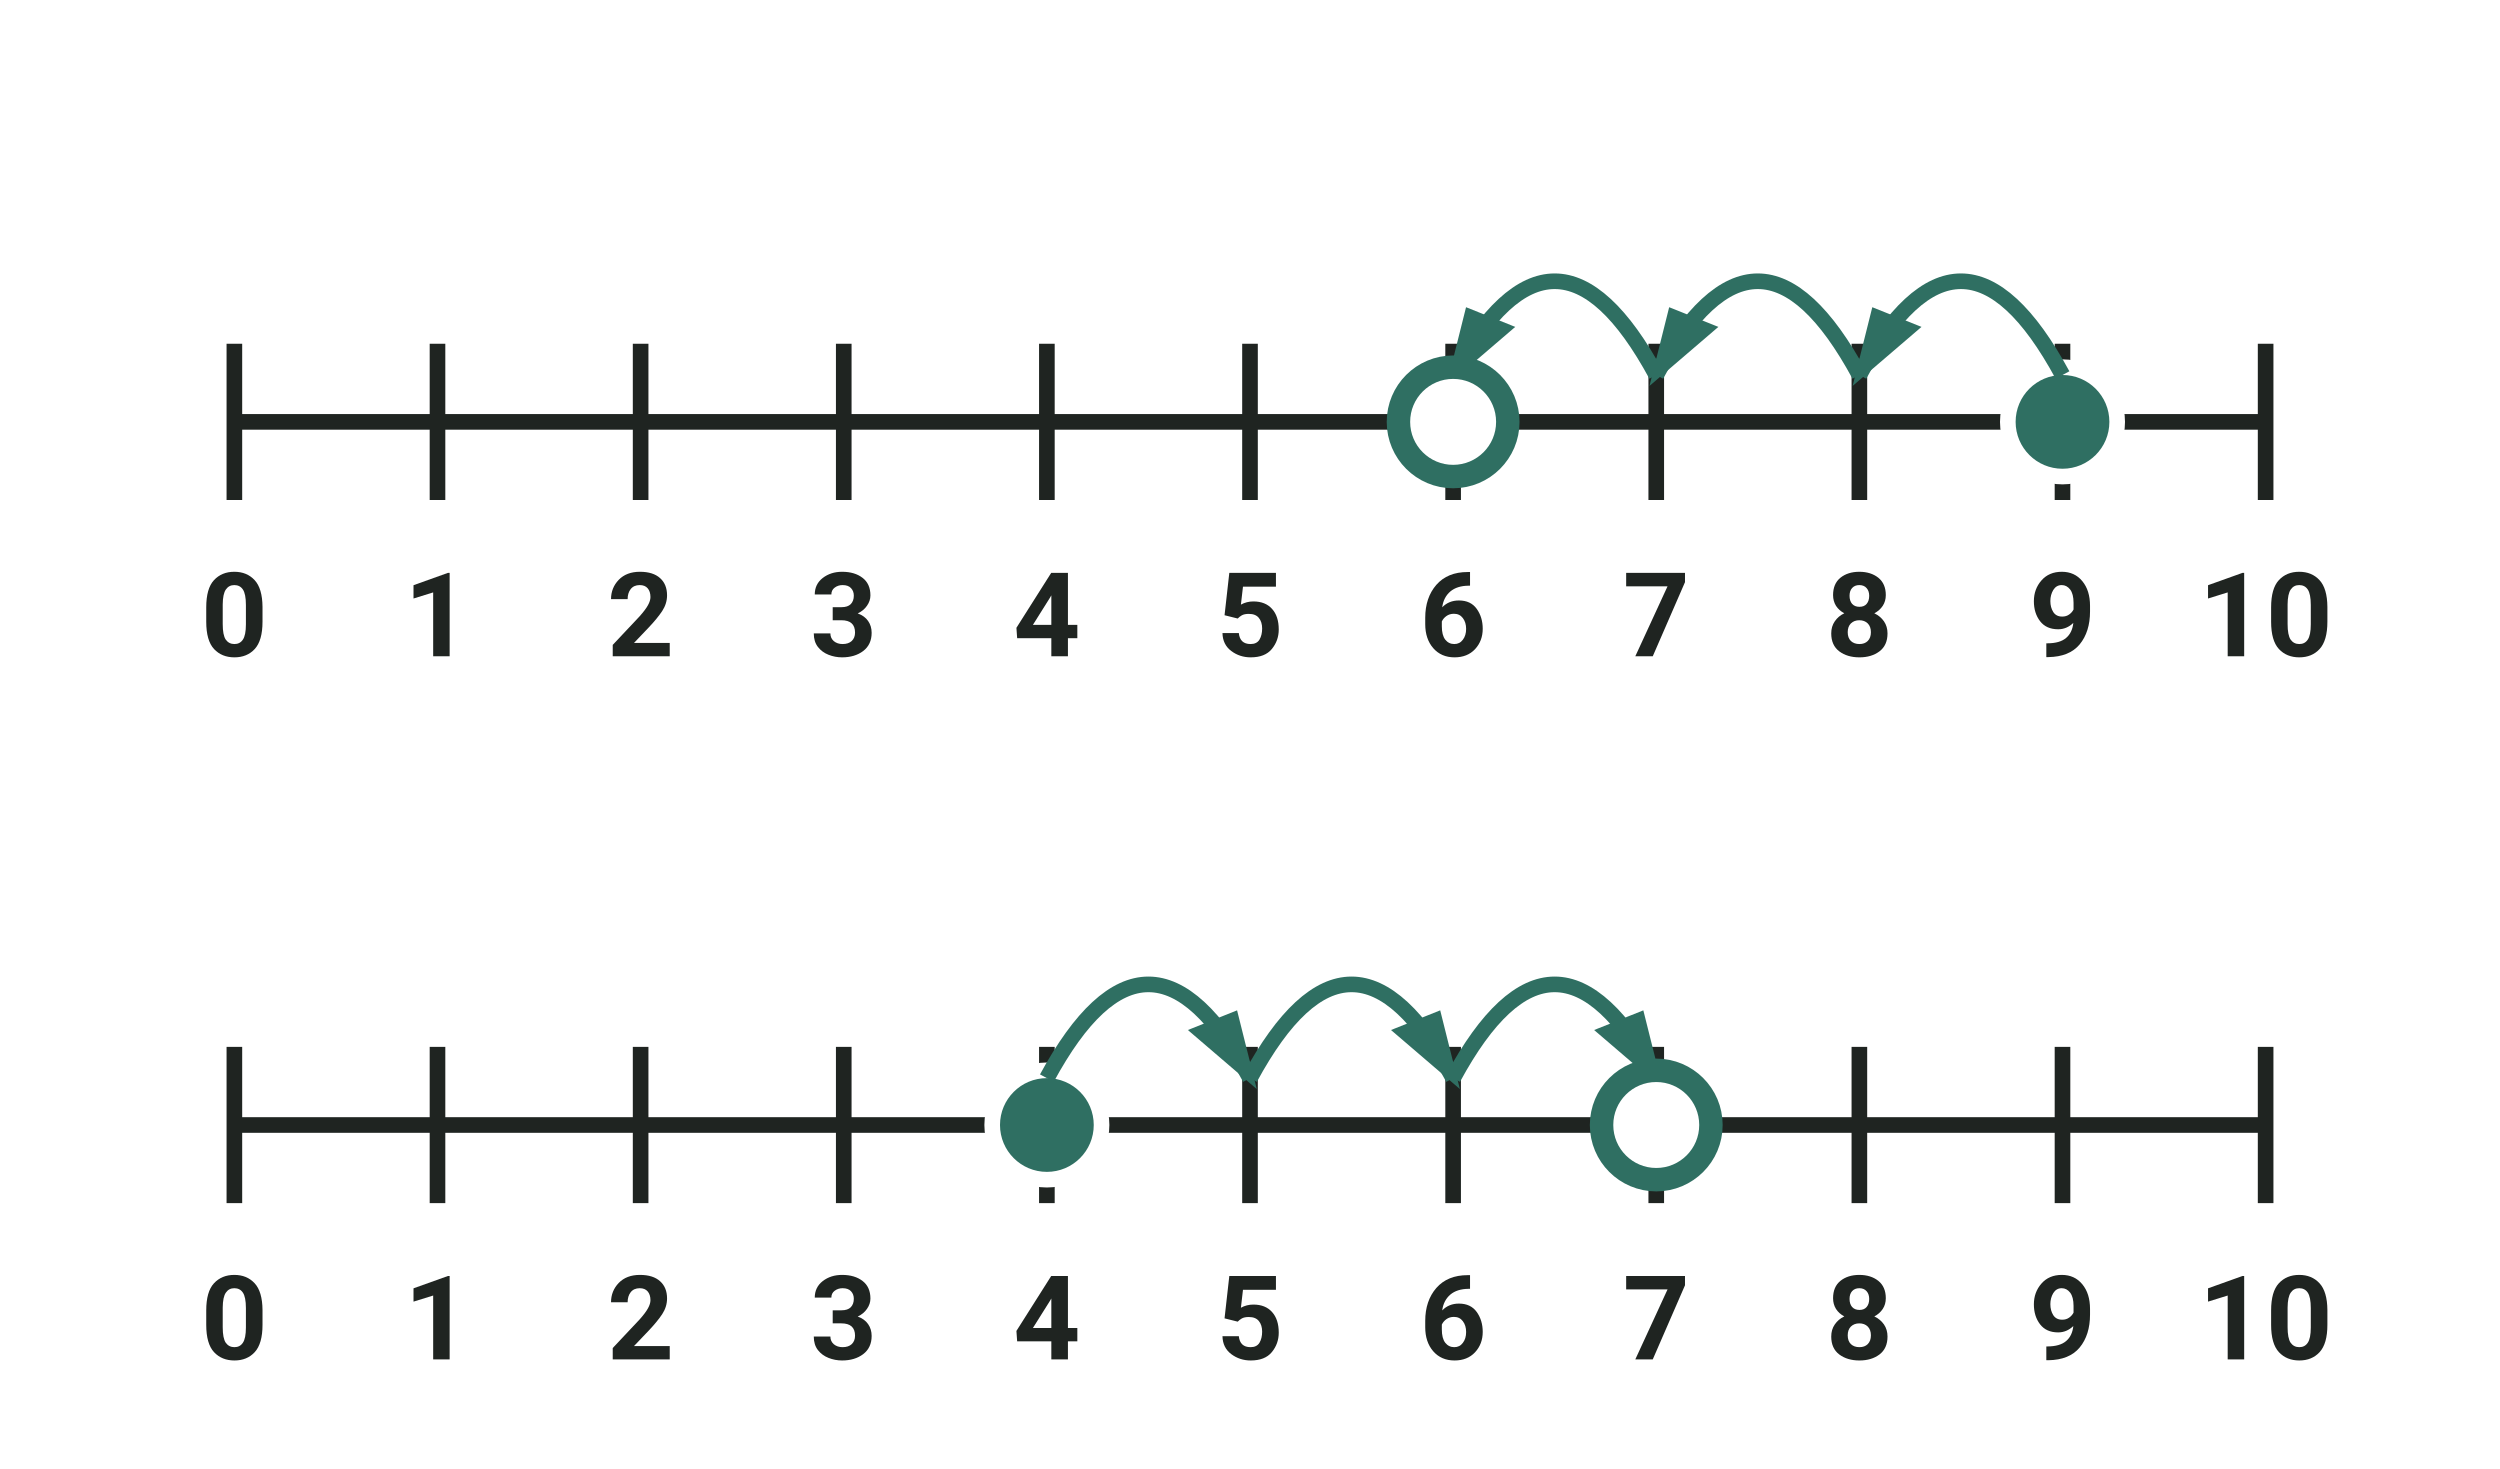
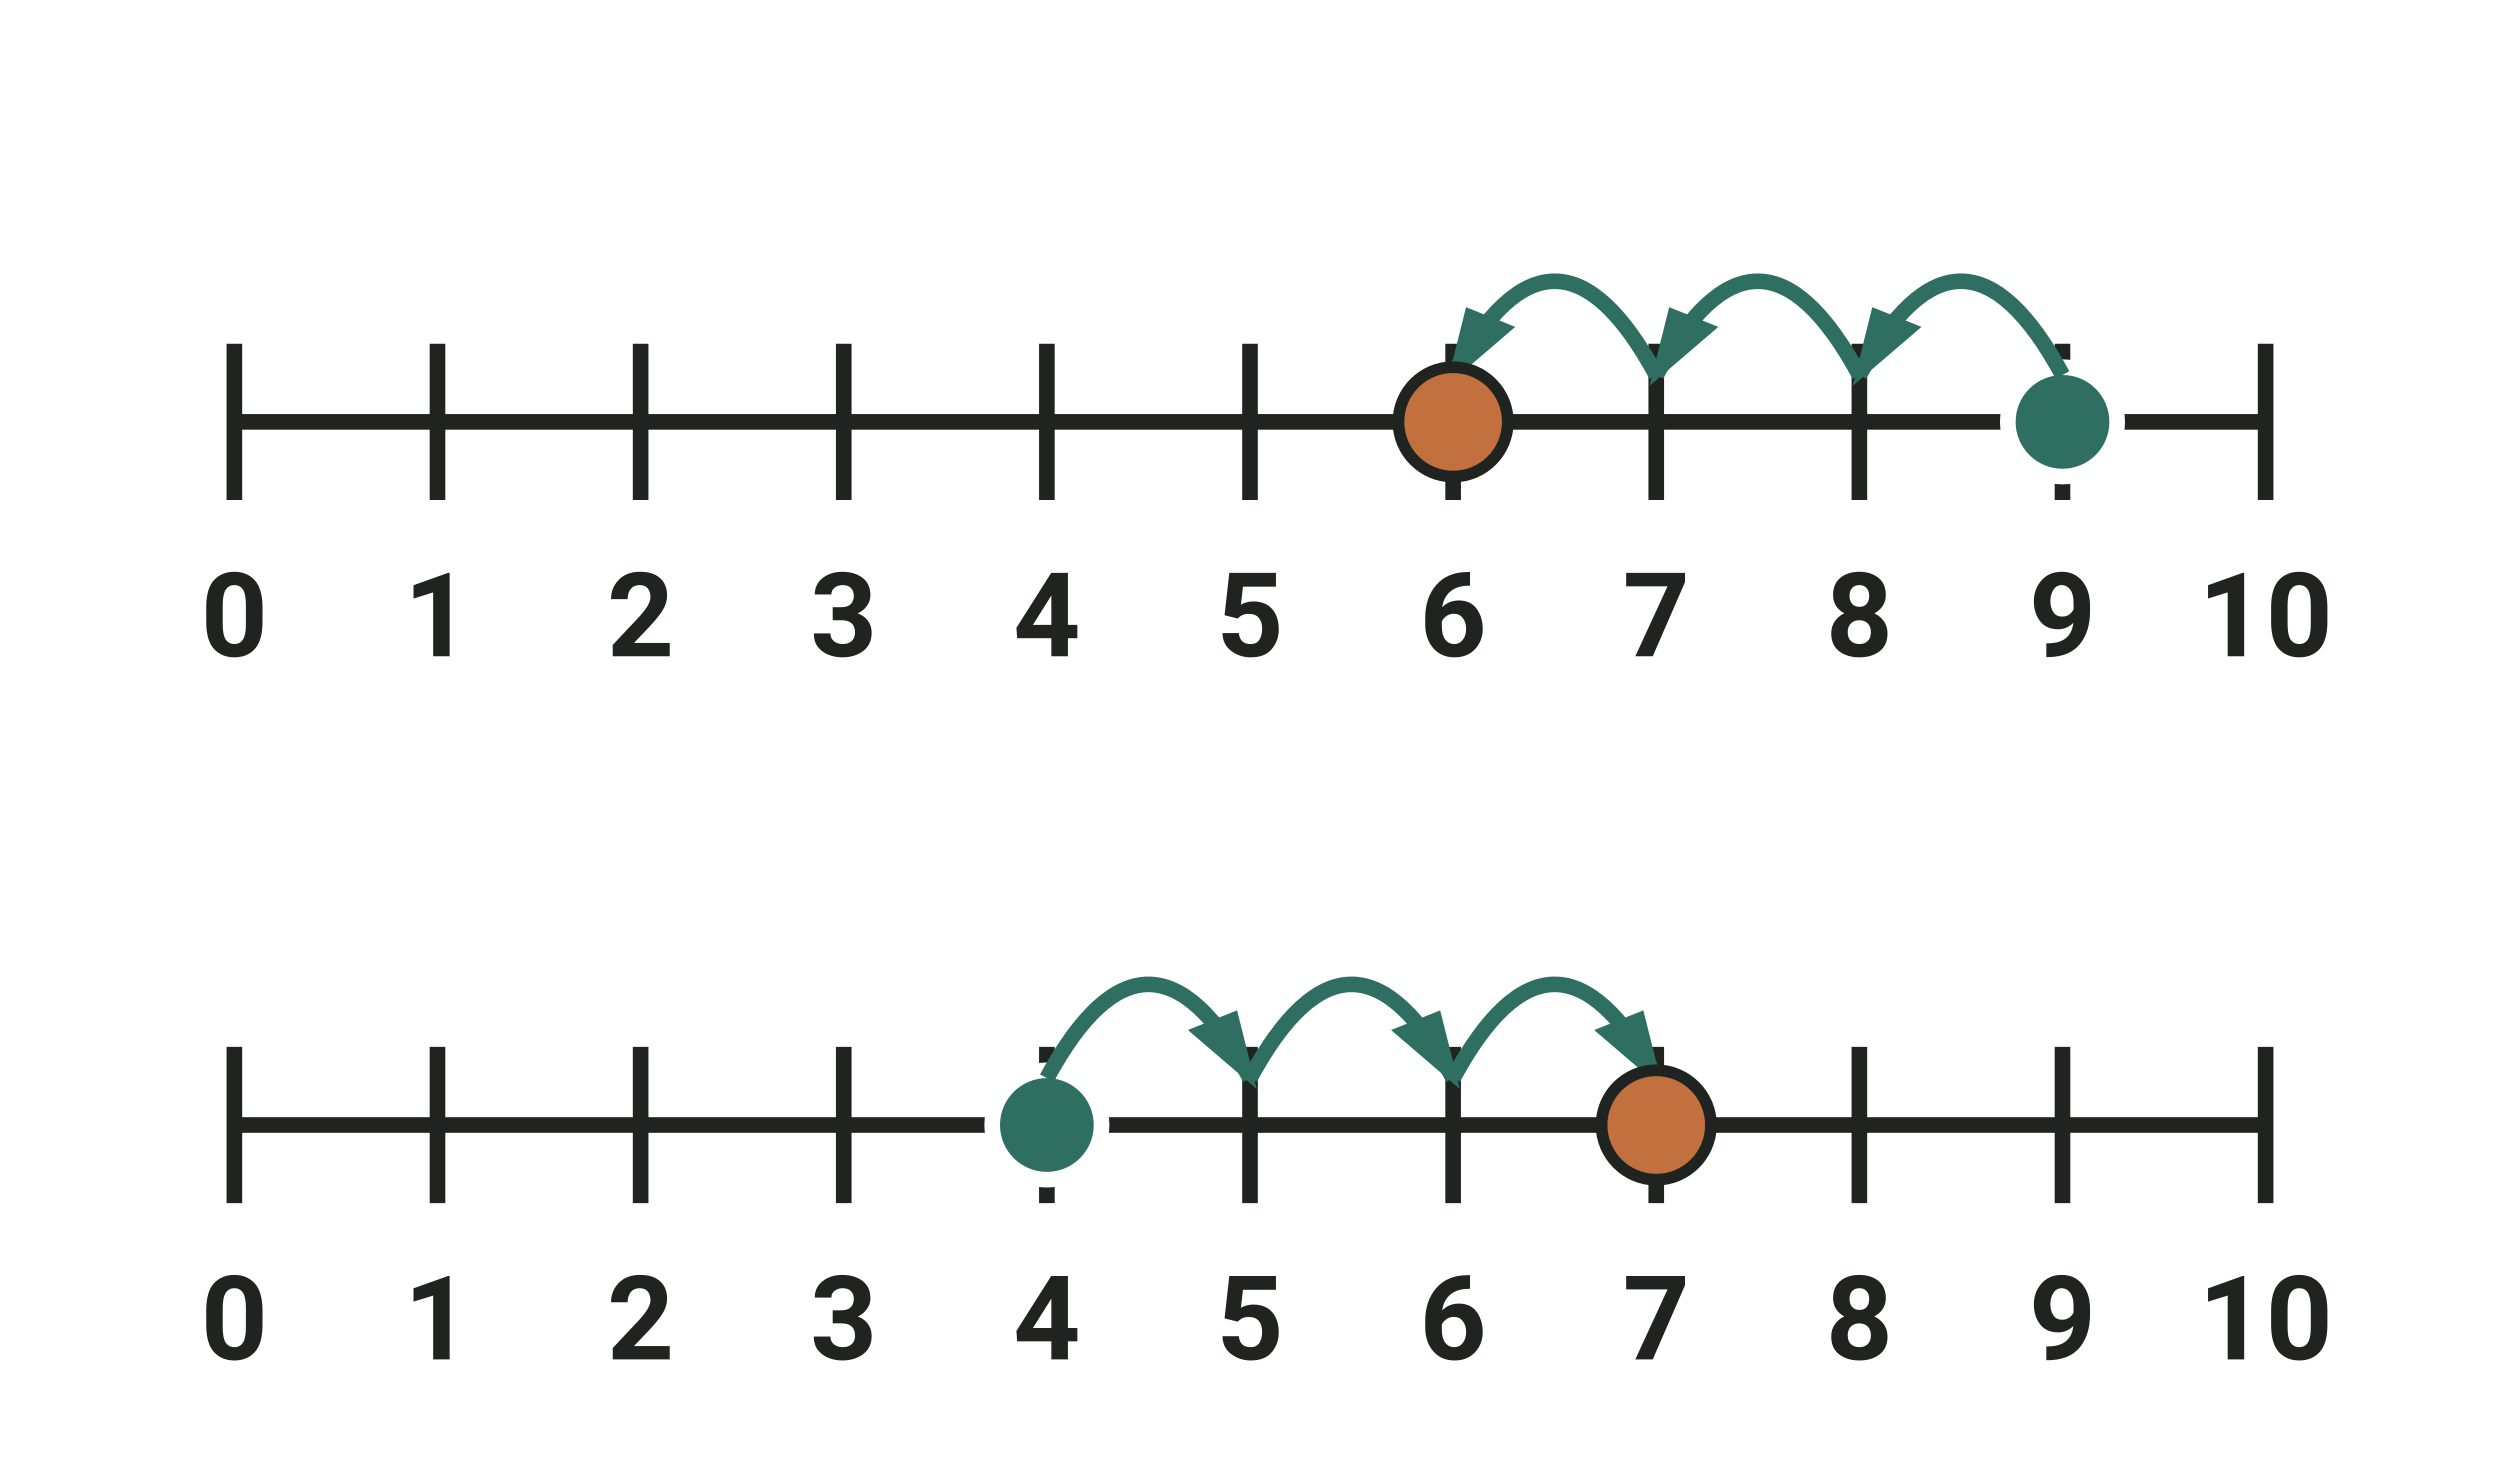
- <svg xmlns="http://www.w3.org/2000/svg" viewBox="0 0 320 188" role="img" aria-label="Count back 3 from 9; count up from 4 to 7" style="font-family:system-ui,-apple-system,Segoe UI,Roboto,sans-serif">
+ <svg xmlns="http://www.w3.org/2000/svg" viewBox="0 0 320 188" role="img" aria-label="Count back 3 from 9; count on from 4 to 7" style="font-family:system-ui,-apple-system,Segoe UI,Roboto,sans-serif">
  <line x1="30" y1="54" x2="290" y2="54" style="stroke:var(--viz-stroke,#1F2421);stroke-width:2" />
  <line x1="30" y1="44" x2="30" y2="64" style="stroke:var(--viz-stroke,#1F2421);stroke-width:2" />
  <text x="30" y="84" font-size="15" text-anchor="middle" font-weight="600" style="fill:var(--viz-text,#1F2421)">0</text>
  <line x1="56" y1="44" x2="56" y2="64" style="stroke:var(--viz-stroke,#1F2421);stroke-width:2" />
  <text x="56" y="84" font-size="15" text-anchor="middle" font-weight="600" style="fill:var(--viz-text,#1F2421)">1</text>
  <line x1="82" y1="44" x2="82" y2="64" style="stroke:var(--viz-stroke,#1F2421);stroke-width:2" />
  <text x="82" y="84" font-size="15" text-anchor="middle" font-weight="600" style="fill:var(--viz-text,#1F2421)">2</text>
  <line x1="108" y1="44" x2="108" y2="64" style="stroke:var(--viz-stroke,#1F2421);stroke-width:2" />
  <text x="108" y="84" font-size="15" text-anchor="middle" font-weight="600" style="fill:var(--viz-text,#1F2421)">3</text>
  <line x1="134" y1="44" x2="134" y2="64" style="stroke:var(--viz-stroke,#1F2421);stroke-width:2" />
  <text x="134" y="84" font-size="15" text-anchor="middle" font-weight="600" style="fill:var(--viz-text,#1F2421)">4</text>
  <line x1="160" y1="44" x2="160" y2="64" style="stroke:var(--viz-stroke,#1F2421);stroke-width:2" />
  <text x="160" y="84" font-size="15" text-anchor="middle" font-weight="600" style="fill:var(--viz-text,#1F2421)">5</text>
  <line x1="186" y1="44" x2="186" y2="64" style="stroke:var(--viz-stroke,#1F2421);stroke-width:2" />
  <text x="186" y="84" font-size="15" text-anchor="middle" font-weight="600" style="fill:var(--viz-text,#1F2421)">6</text>
  <line x1="212" y1="44" x2="212" y2="64" style="stroke:var(--viz-stroke,#1F2421);stroke-width:2" />
  <text x="212" y="84" font-size="15" text-anchor="middle" font-weight="600" style="fill:var(--viz-text,#1F2421)">7</text>
  <line x1="238" y1="44" x2="238" y2="64" style="stroke:var(--viz-stroke,#1F2421);stroke-width:2" />
  <text x="238" y="84" font-size="15" text-anchor="middle" font-weight="600" style="fill:var(--viz-text,#1F2421)">8</text>
  <line x1="264" y1="44" x2="264" y2="64" style="stroke:var(--viz-stroke,#1F2421);stroke-width:2" />
  <text x="264" y="84" font-size="15" text-anchor="middle" font-weight="600" style="fill:var(--viz-text,#1F2421)">9</text>
  <line x1="290" y1="44" x2="290" y2="64" style="stroke:var(--viz-stroke,#1F2421);stroke-width:2" />
  <text x="290" y="84" font-size="15" text-anchor="middle" font-weight="600" style="fill:var(--viz-text,#1F2421)">10</text>
  <circle cx="264" cy="54" r="7" style="fill:var(--viz-point,#2F6F62);stroke:var(--viz-empty,#FFFFFF);stroke-width:2" />
  <path d="M264,48 Q251,24 238,48" style="fill:none;stroke:var(--viz-point,#2F6F62);stroke-width:2" />
  <path d="M238,48 L245,42 L240,40 Z" style="fill:var(--viz-point,#2F6F62);stroke:var(--viz-point,#2F6F62);stroke-width:1" />
  <path d="M238,48 Q225,24 212,48" style="fill:none;stroke:var(--viz-point,#2F6F62);stroke-width:2" />
  <path d="M212,48 L219,42 L214,40 Z" style="fill:var(--viz-point,#2F6F62);stroke:var(--viz-point,#2F6F62);stroke-width:1" />
  <path d="M212,48 Q199,24 186,48" style="fill:none;stroke:var(--viz-point,#2F6F62);stroke-width:2" />
  <path d="M186,48 L193,42 L188,40 Z" style="fill:var(--viz-point,#2F6F62);stroke:var(--viz-point,#2F6F62);stroke-width:1" />
-   <circle cx="186" cy="54" r="7" style="fill:var(--viz-empty,#FFFFFF);stroke:var(--viz-point,#2F6F62);stroke-width:3" />
+   <circle cx="186" cy="54" r="7" style="fill:var(--viz-fill,#C2703D);stroke:var(--viz-stroke,#1F2421);stroke-width:1.5" />
  <line x1="30" y1="144" x2="290" y2="144" style="stroke:var(--viz-stroke,#1F2421);stroke-width:2" />
  <line x1="30" y1="134" x2="30" y2="154" style="stroke:var(--viz-stroke,#1F2421);stroke-width:2" />
  <text x="30" y="174" font-size="15" text-anchor="middle" font-weight="600" style="fill:var(--viz-text,#1F2421)">0</text>
  <line x1="56" y1="134" x2="56" y2="154" style="stroke:var(--viz-stroke,#1F2421);stroke-width:2" />
  <text x="56" y="174" font-size="15" text-anchor="middle" font-weight="600" style="fill:var(--viz-text,#1F2421)">1</text>
  <line x1="82" y1="134" x2="82" y2="154" style="stroke:var(--viz-stroke,#1F2421);stroke-width:2" />
  <text x="82" y="174" font-size="15" text-anchor="middle" font-weight="600" style="fill:var(--viz-text,#1F2421)">2</text>
  <line x1="108" y1="134" x2="108" y2="154" style="stroke:var(--viz-stroke,#1F2421);stroke-width:2" />
  <text x="108" y="174" font-size="15" text-anchor="middle" font-weight="600" style="fill:var(--viz-text,#1F2421)">3</text>
  <line x1="134" y1="134" x2="134" y2="154" style="stroke:var(--viz-stroke,#1F2421);stroke-width:2" />
  <text x="134" y="174" font-size="15" text-anchor="middle" font-weight="600" style="fill:var(--viz-text,#1F2421)">4</text>
  <line x1="160" y1="134" x2="160" y2="154" style="stroke:var(--viz-stroke,#1F2421);stroke-width:2" />
  <text x="160" y="174" font-size="15" text-anchor="middle" font-weight="600" style="fill:var(--viz-text,#1F2421)">5</text>
  <line x1="186" y1="134" x2="186" y2="154" style="stroke:var(--viz-stroke,#1F2421);stroke-width:2" />
  <text x="186" y="174" font-size="15" text-anchor="middle" font-weight="600" style="fill:var(--viz-text,#1F2421)">6</text>
  <line x1="212" y1="134" x2="212" y2="154" style="stroke:var(--viz-stroke,#1F2421);stroke-width:2" />
  <text x="212" y="174" font-size="15" text-anchor="middle" font-weight="600" style="fill:var(--viz-text,#1F2421)">7</text>
  <line x1="238" y1="134" x2="238" y2="154" style="stroke:var(--viz-stroke,#1F2421);stroke-width:2" />
  <text x="238" y="174" font-size="15" text-anchor="middle" font-weight="600" style="fill:var(--viz-text,#1F2421)">8</text>
  <line x1="264" y1="134" x2="264" y2="154" style="stroke:var(--viz-stroke,#1F2421);stroke-width:2" />
  <text x="264" y="174" font-size="15" text-anchor="middle" font-weight="600" style="fill:var(--viz-text,#1F2421)">9</text>
  <line x1="290" y1="134" x2="290" y2="154" style="stroke:var(--viz-stroke,#1F2421);stroke-width:2" />
  <text x="290" y="174" font-size="15" text-anchor="middle" font-weight="600" style="fill:var(--viz-text,#1F2421)">10</text>
  <circle cx="134" cy="144" r="7" style="fill:var(--viz-point,#2F6F62);stroke:var(--viz-empty,#FFFFFF);stroke-width:2" />
  <path d="M134,138 Q147,114 160,138" style="fill:none;stroke:var(--viz-point,#2F6F62);stroke-width:2" />
  <path d="M160,138 L153,132 L158,130 Z" style="fill:var(--viz-point,#2F6F62);stroke:var(--viz-point,#2F6F62);stroke-width:1" />
  <path d="M160,138 Q173,114 186,138" style="fill:none;stroke:var(--viz-point,#2F6F62);stroke-width:2" />
  <path d="M186,138 L179,132 L184,130 Z" style="fill:var(--viz-point,#2F6F62);stroke:var(--viz-point,#2F6F62);stroke-width:1" />
  <path d="M186,138 Q199,114 212,138" style="fill:none;stroke:var(--viz-point,#2F6F62);stroke-width:2" />
  <path d="M212,138 L205,132 L210,130 Z" style="fill:var(--viz-point,#2F6F62);stroke:var(--viz-point,#2F6F62);stroke-width:1" />
-   <circle cx="212" cy="144" r="7" style="fill:var(--viz-empty,#FFFFFF);stroke:var(--viz-point,#2F6F62);stroke-width:3" />
+   <circle cx="212" cy="144" r="7" style="fill:var(--viz-fill,#C2703D);stroke:var(--viz-stroke,#1F2421);stroke-width:1.5" />
</svg>
